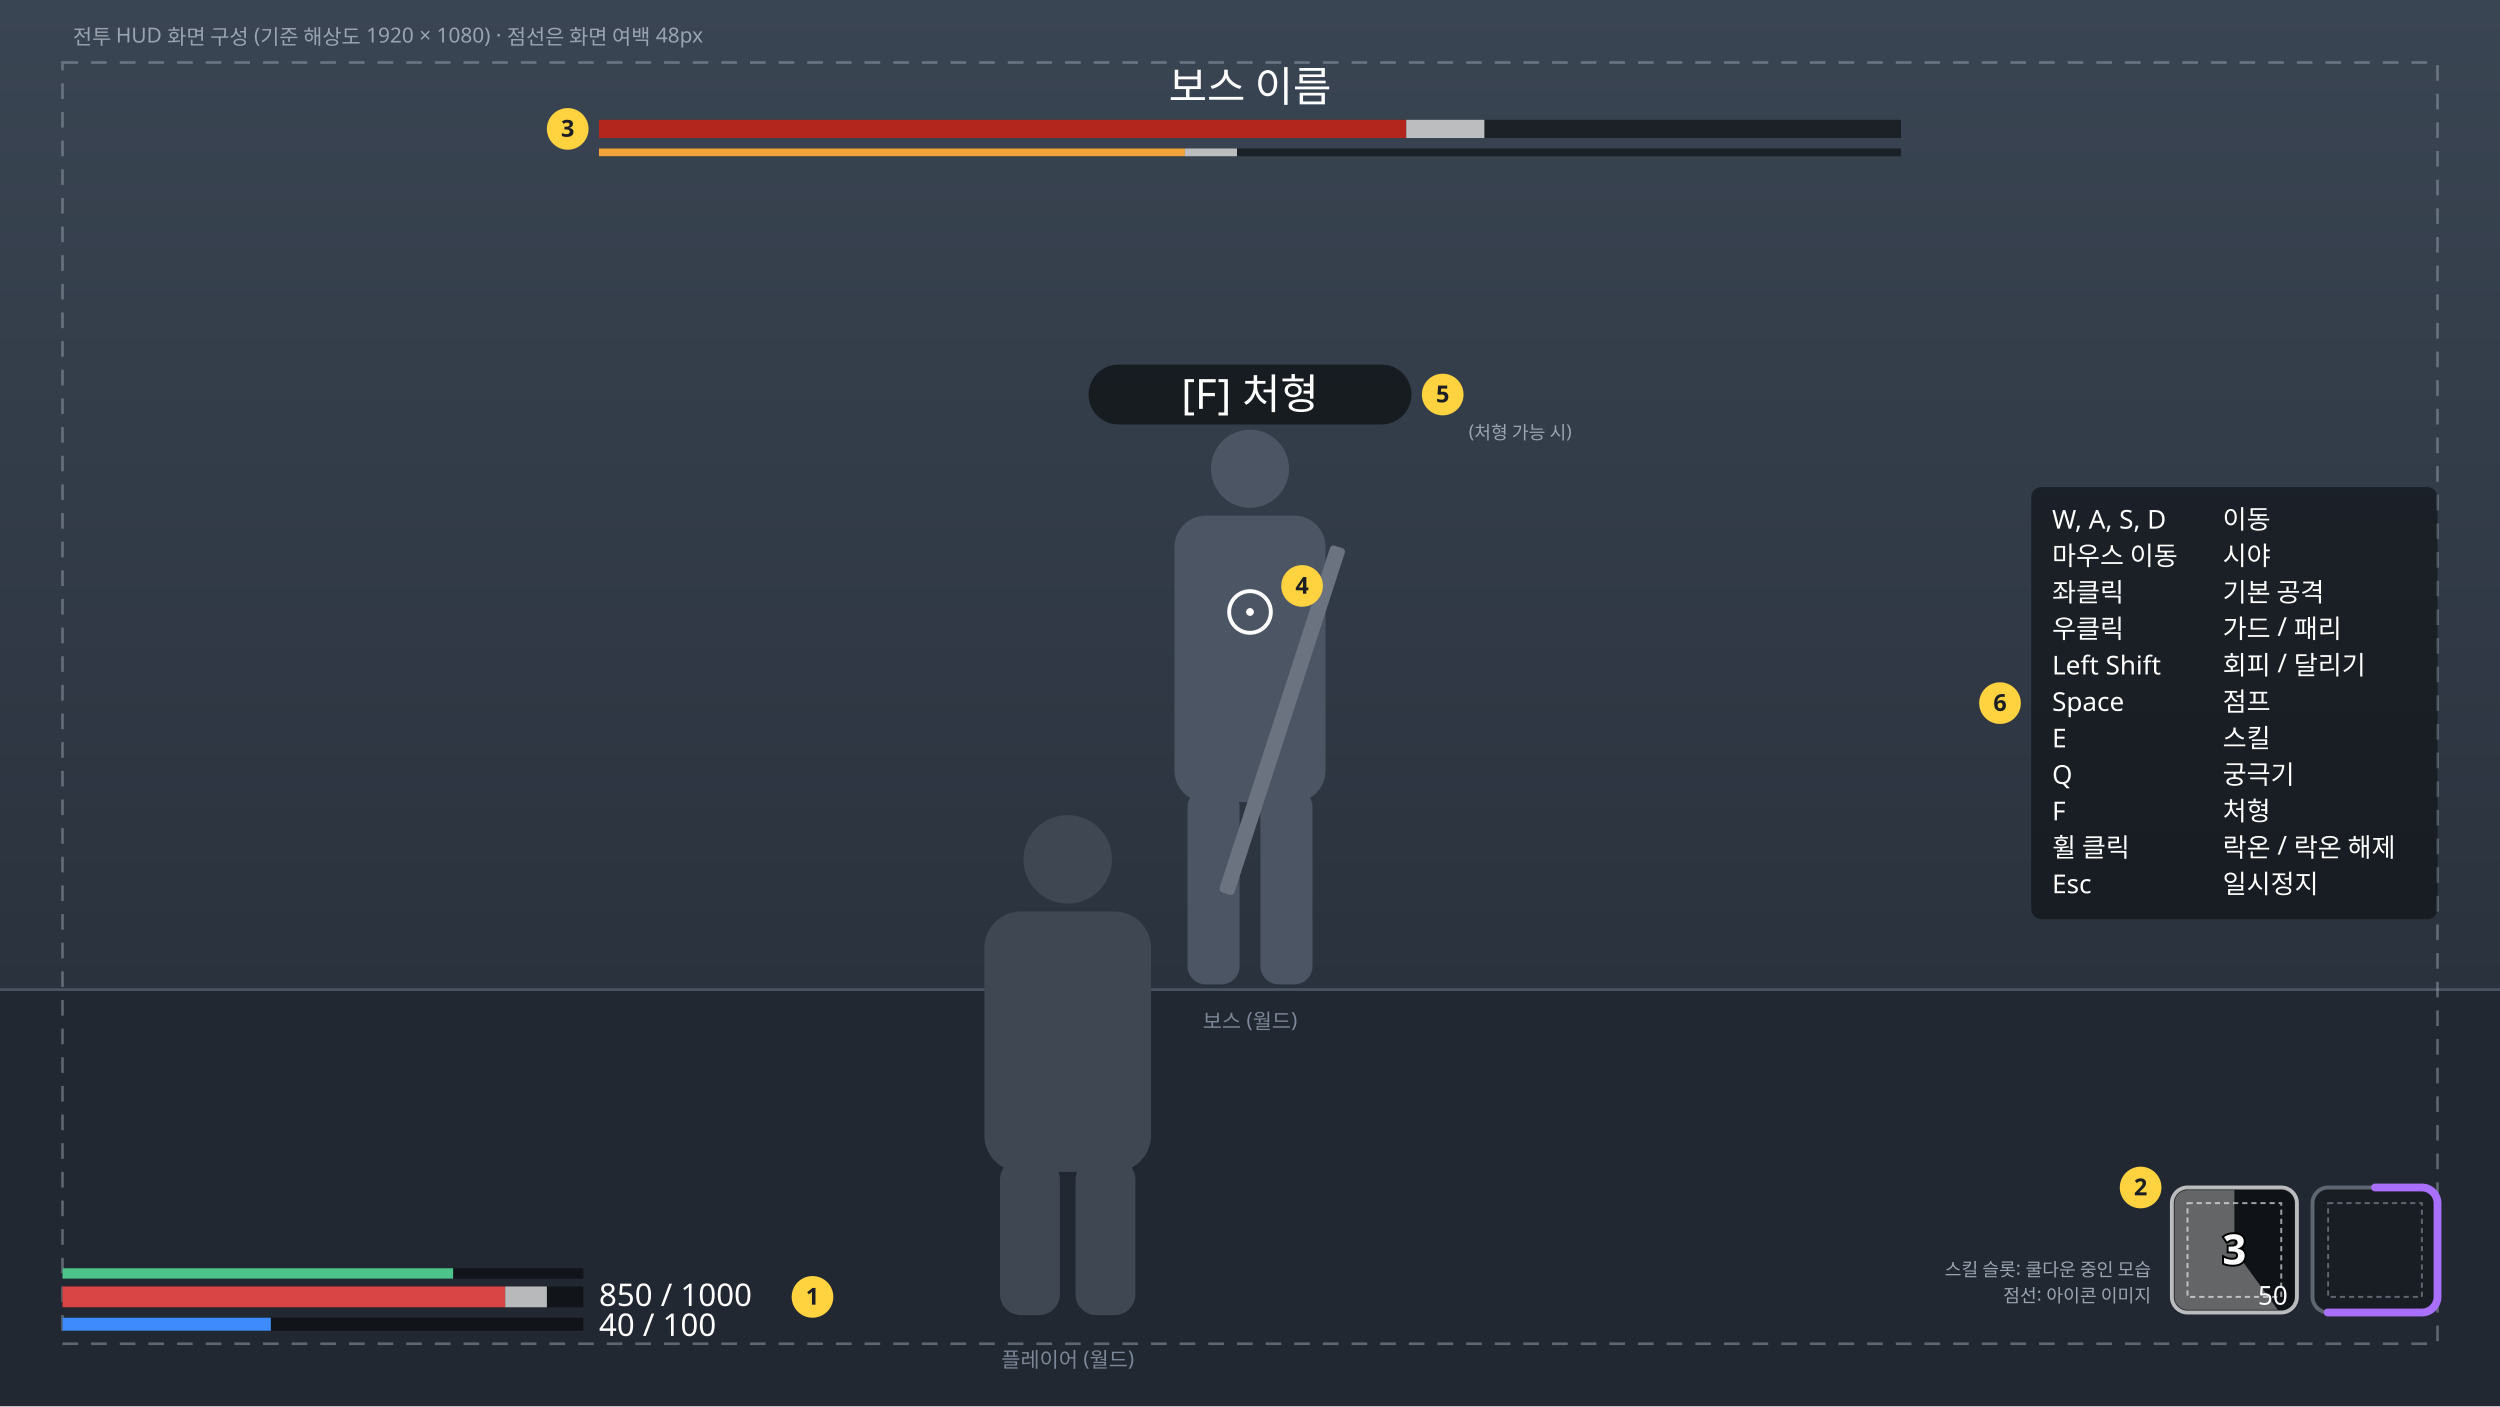
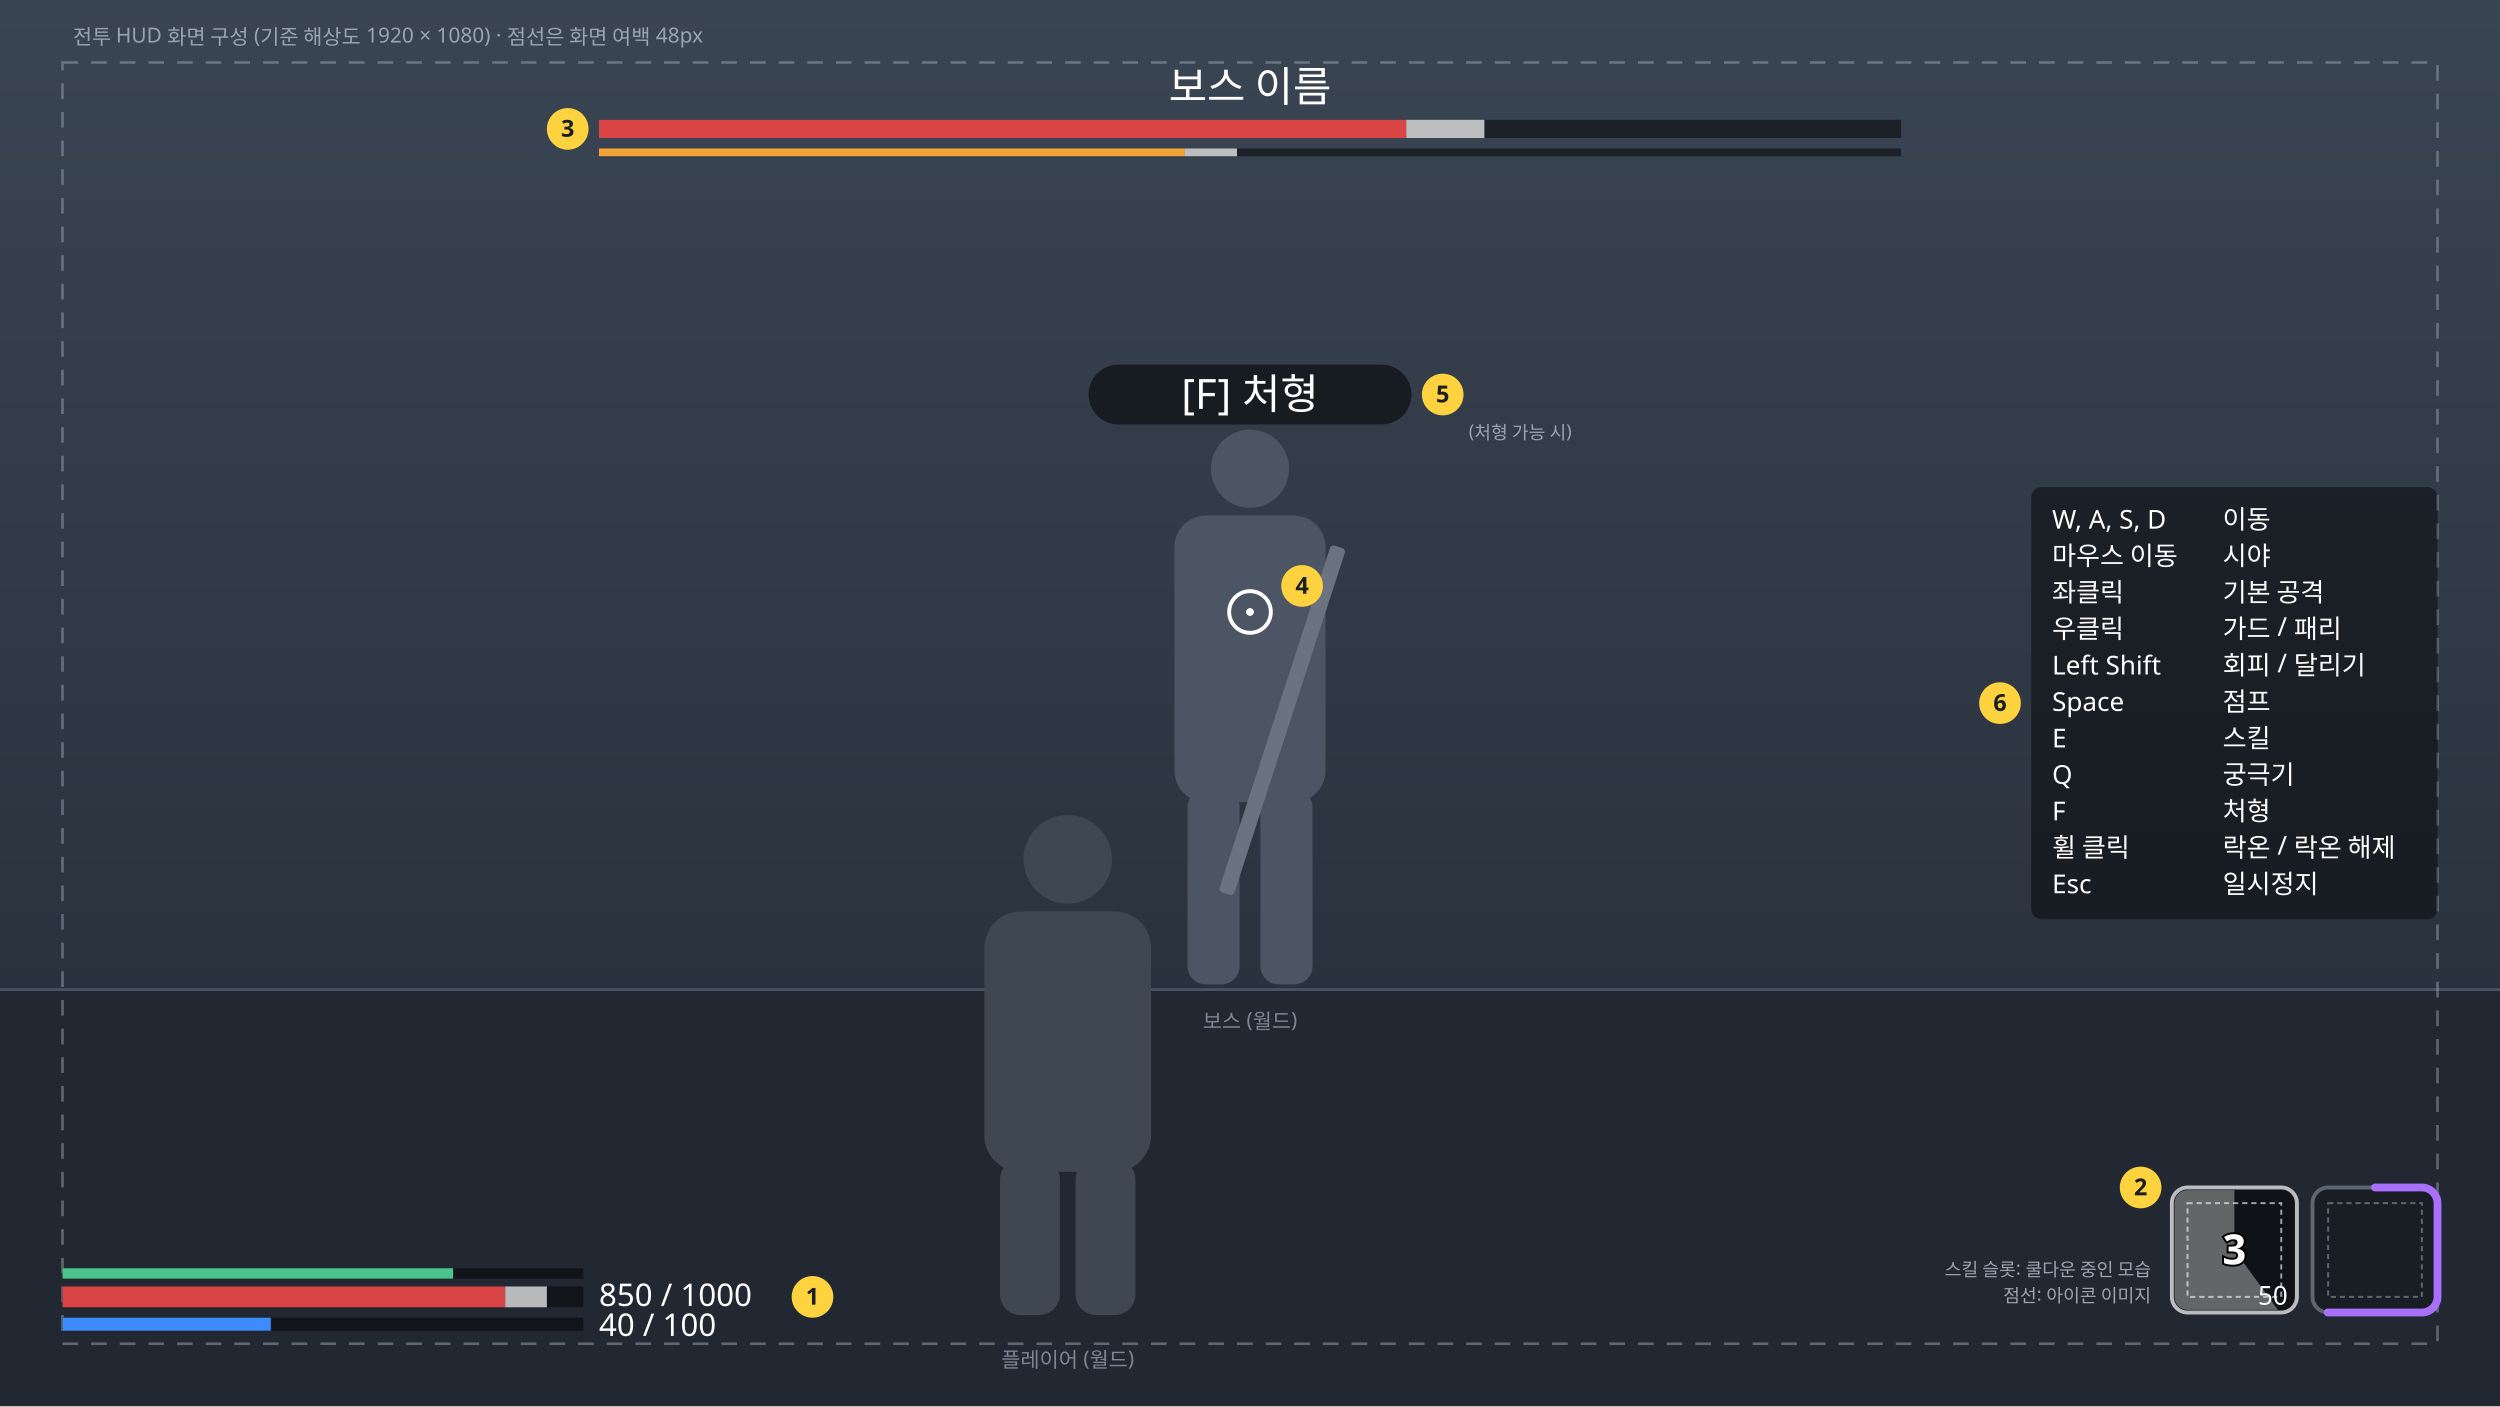
<svg xmlns="http://www.w3.org/2000/svg" width="1920" height="1080" viewBox="0 0 1920 1080" font-family="'Malgun Gothic', 'Apple SD Gothic Neo', 'Noto Sans KR', sans-serif">
  <defs>
    <linearGradient id="sky" x1="0" y1="0" x2="0" y2="1">
      <stop offset="0" stop-color="#3a4553" />
      <stop offset="1" stop-color="#2a323d" />
    </linearGradient>
    <clipPath id="skillSlotInside">
      <rect x="1670" y="914" width="92" height="92" rx="10" />
    </clipPath>
  </defs>
  <rect width="1920" height="760" fill="url(#sky)" />
  <rect y="760" width="1920" height="320" fill="#222831" />
  <path d="M0 760 H1920" stroke="#4a5563" stroke-width="2" />
  <rect x="48" y="48" width="1824" height="984" fill="none" stroke="#9aa4b1" stroke-width="2" stroke-dasharray="12 10" opacity="0.5" />
  <text x="56" y="34" font-size="16" fill="#9aa4b1">전투 HUD 화면 구성 (기준 해상도 1920 × 1080) · 점선은 화면 여백 48px</text>
  <g fill="#4b5563">
    <circle cx="960" cy="360" r="30" />
    <rect x="902" y="396" width="116" height="220" rx="24" />
    <rect x="912" y="606" width="40" height="150" rx="14" />
    <rect x="968" y="606" width="40" height="150" rx="14" />
    <rect x="1022" y="420" width="12" height="280" rx="3" fill="#6b7280" transform="rotate(18 1028 420)" />
  </g>
  <text x="960" y="790" font-size="16" fill="#7b8696" text-anchor="middle">보스 (월드)</text>
  <g fill="#3f4753">
    <circle cx="820" cy="660" r="34" />
    <rect x="756" y="700" width="128" height="200" rx="28" />
    <rect x="768" y="890" width="46" height="120" rx="16" />
    <rect x="826" y="890" width="46" height="120" rx="16" />
  </g>
  <text x="820" y="1050" font-size="16" fill="#7b8696" text-anchor="middle">플레이어 (월드)</text>
  <text x="960" y="78" font-size="32" fill="#FFFFFF" text-anchor="middle">보스 이름</text>
  <rect x="460" y="92" width="1000" height="14" fill="#000000" fill-opacity="0.5" />
-   <rect x="460" y="92" width="620" height="14" fill="#B3261E" />
+   <rect x="460" y="92" width="620" height="14" fill="#D94545" />
  <rect x="1080" y="92" width="60" height="14" fill="#FFFFFF" fill-opacity="0.7" />
  <rect x="460" y="114" width="1000" height="6" fill="#000000" fill-opacity="0.5" />
  <rect x="460" y="114" width="450" height="6" fill="#F2A33A" />
  <rect x="910" y="114" width="40" height="6" fill="#FFFFFF" fill-opacity="0.7" />
  <circle cx="960" cy="470" r="16" fill="none" stroke="#FFFFFF" stroke-width="3" />
  <circle cx="960" cy="470" r="3" fill="#FFFFFF" />
  <rect x="836" y="280" width="248" height="46" rx="23" fill="#000000" fill-opacity="0.55" />
  <text x="960" y="314" font-size="32" fill="#FFFFFF" text-anchor="middle">[F] 처형</text>
  <text x="1128" y="336" font-size="14" fill="#9aa4b1">(처형 가능 시)</text>
  <rect x="48" y="974" width="400" height="8" fill="#000000" fill-opacity="0.5" />
  <rect x="48" y="974" width="300" height="8" fill="#4CC38A" />
  <rect x="48" y="988" width="400" height="16" fill="#000000" fill-opacity="0.5" />
  <rect x="48" y="988" width="340" height="16" fill="#D94545" />
  <rect x="388" y="988" width="32" height="16" fill="#FFFFFF" fill-opacity="0.7" />
  <text x="460" y="1003" font-size="24" fill="#FFFFFF">850 / 1000</text>
  <rect x="48" y="1012" width="400" height="10" fill="#000000" fill-opacity="0.5" />
  <rect x="48" y="1012" width="160" height="10" fill="#3D8BFD" />
  <text x="460" y="1026" font-size="24" fill="#FFFFFF">40 / 100</text>
  <g font-size="14" fill="#FFFFFF" text-anchor="middle">
    <rect x="1668" y="912" width="96" height="96" rx="12" fill="#000000" fill-opacity="0.55" stroke="#FFFFFF" stroke-opacity="0.7" stroke-width="3" />
    <rect x="1680" y="924" width="72" height="72" fill="none" stroke="#FFFFFF" stroke-opacity="0.6" stroke-width="1.5" stroke-dasharray="4 3" />
    <path d="M1716 960 L1763.02 1024.72 A80 80 0 1 1 1716 880 Z" fill="#FFFFFF" fill-opacity="0.35" clip-path="url(#skillSlotInside)" />
    <text x="1716" y="971" font-size="32" font-weight="700" stroke="#000000" stroke-width="3" paint-order="stroke">3</text>
    <text x="1757" y="1002" font-size="20" text-anchor="end">50</text>
    <g opacity="0.5">
      <rect x="1776" y="912" width="96" height="96" rx="12" fill="#000000" fill-opacity="0.55" stroke="#9aa4b1" stroke-width="3" />
      <rect x="1788" y="924" width="72" height="72" fill="none" stroke="#9aa4b1" stroke-width="1.5" stroke-dasharray="4 3" />
    </g>
    <path d="M1824 912 H1860 A12 12 0 0 1 1872 924 V996 A12 12 0 0 1 1860 1008 H1788 A12 12 0 0 1 1776 996 V924 A12 12 0 0 1 1788 912 Z" fill="none" stroke="#A970FF" stroke-width="6" stroke-dasharray="218 363" stroke-linecap="round" />
  </g>
  <text x="1652" y="980" font-size="14" fill="#9aa4b1" text-anchor="end">스킬 슬롯: 쿨다운 중인 모습</text>
  <text x="1652" y="1000" font-size="14" fill="#9aa4b1" text-anchor="end">점선: 아이콘 이미지</text>
  <rect x="1560" y="374" width="312" height="332" rx="8" fill="#000000" fill-opacity="0.45" />
  <g font-size="20" fill="#FFFFFF">
    <text x="1576" y="406">W, A, S, D</text>
    <text x="1707" y="406">이동</text>
    <text x="1576" y="434">마우스 이동</text>
    <text x="1707" y="434">시야</text>
    <text x="1576" y="462">좌클릭</text>
    <text x="1707" y="462">기본 공격</text>
    <text x="1576" y="490">우클릭</text>
    <text x="1707" y="490">가드 / 패리</text>
    <text x="1576" y="518">Left Shift</text>
    <text x="1707" y="518">회피 / 달리기</text>
    <text x="1576" y="546">Space</text>
    <text x="1707" y="546">점프</text>
    <text x="1576" y="574">E</text>
    <text x="1707" y="574">스킬</text>
    <text x="1576" y="602">Q</text>
    <text x="1707" y="602">궁극기</text>
    <text x="1576" y="630">F</text>
    <text x="1707" y="630">처형</text>
    <text x="1576" y="658">휠 클릭</text>
    <text x="1707" y="658">락온 / 락온 해제</text>
    <text x="1576" y="686">Esc</text>
    <text x="1707" y="686">일시정지</text>
  </g>
  <g font-size="18" font-weight="700" text-anchor="middle" fill="#1b1f24">
    <circle cx="624" cy="996" r="16" fill="#FFD23F" />
    <text x="624" y="1002">1</text>
    <circle cx="1644" cy="912" r="16" fill="#FFD23F" />
    <text x="1644" y="918">2</text>
    <circle cx="436" cy="99" r="16" fill="#FFD23F" />
    <text x="436" y="105">3</text>
    <circle cx="1000" cy="450" r="16" fill="#FFD23F" />
    <text x="1000" y="456">4</text>
    <circle cx="1108" cy="303" r="16" fill="#FFD23F" />
    <text x="1108" y="309">5</text>
    <circle cx="1536" cy="540" r="16" fill="#FFD23F" />
    <text x="1536" y="546">6</text>
  </g>
</svg>
